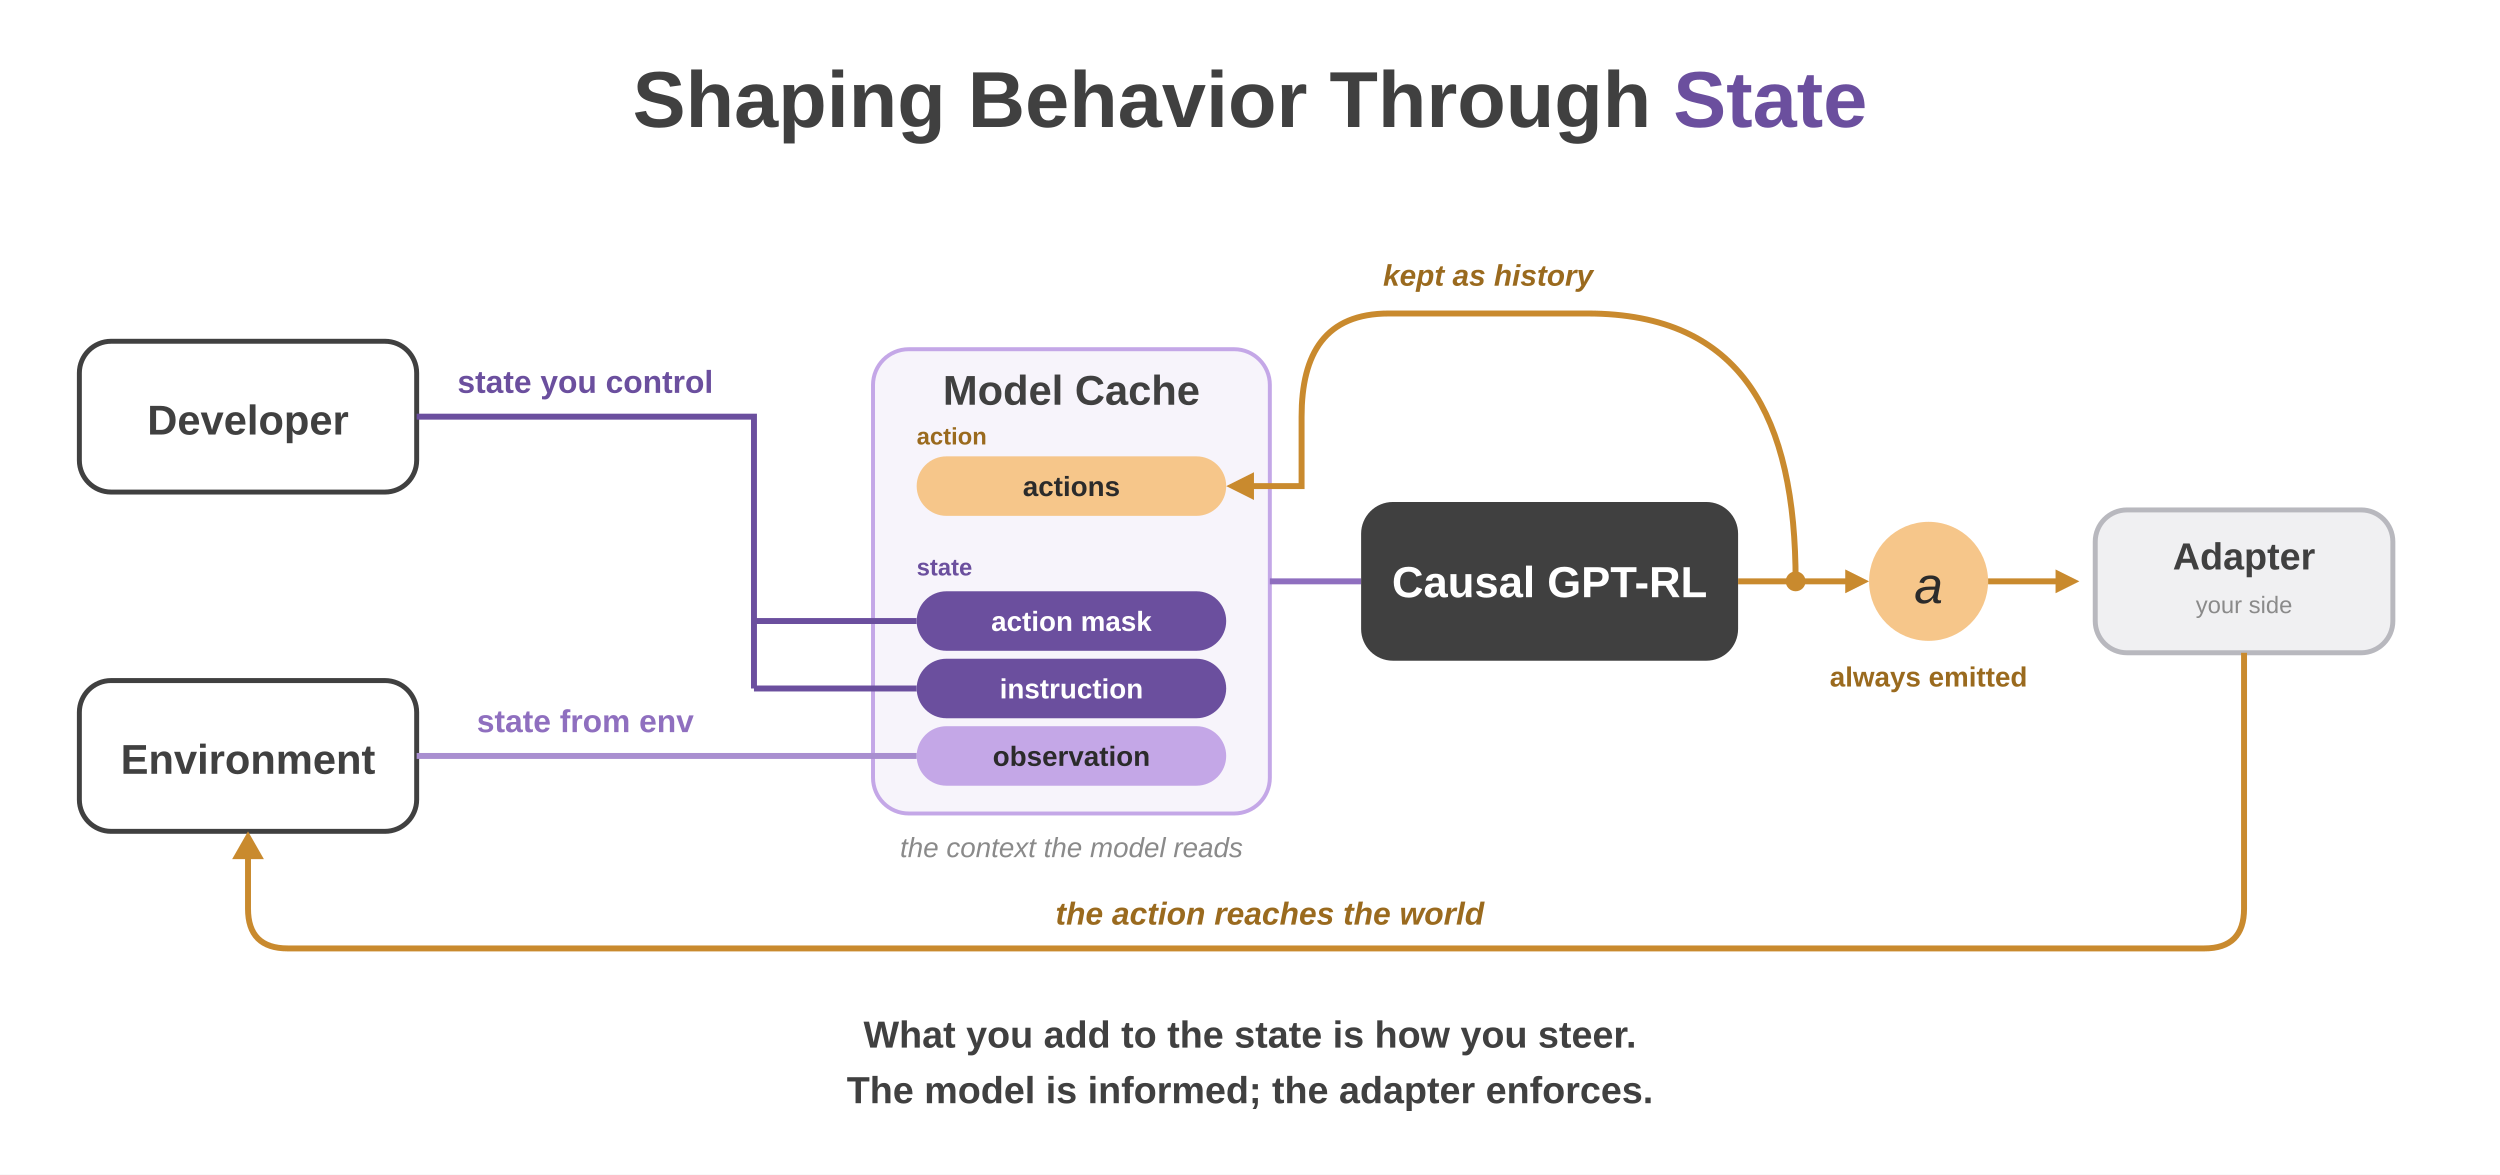
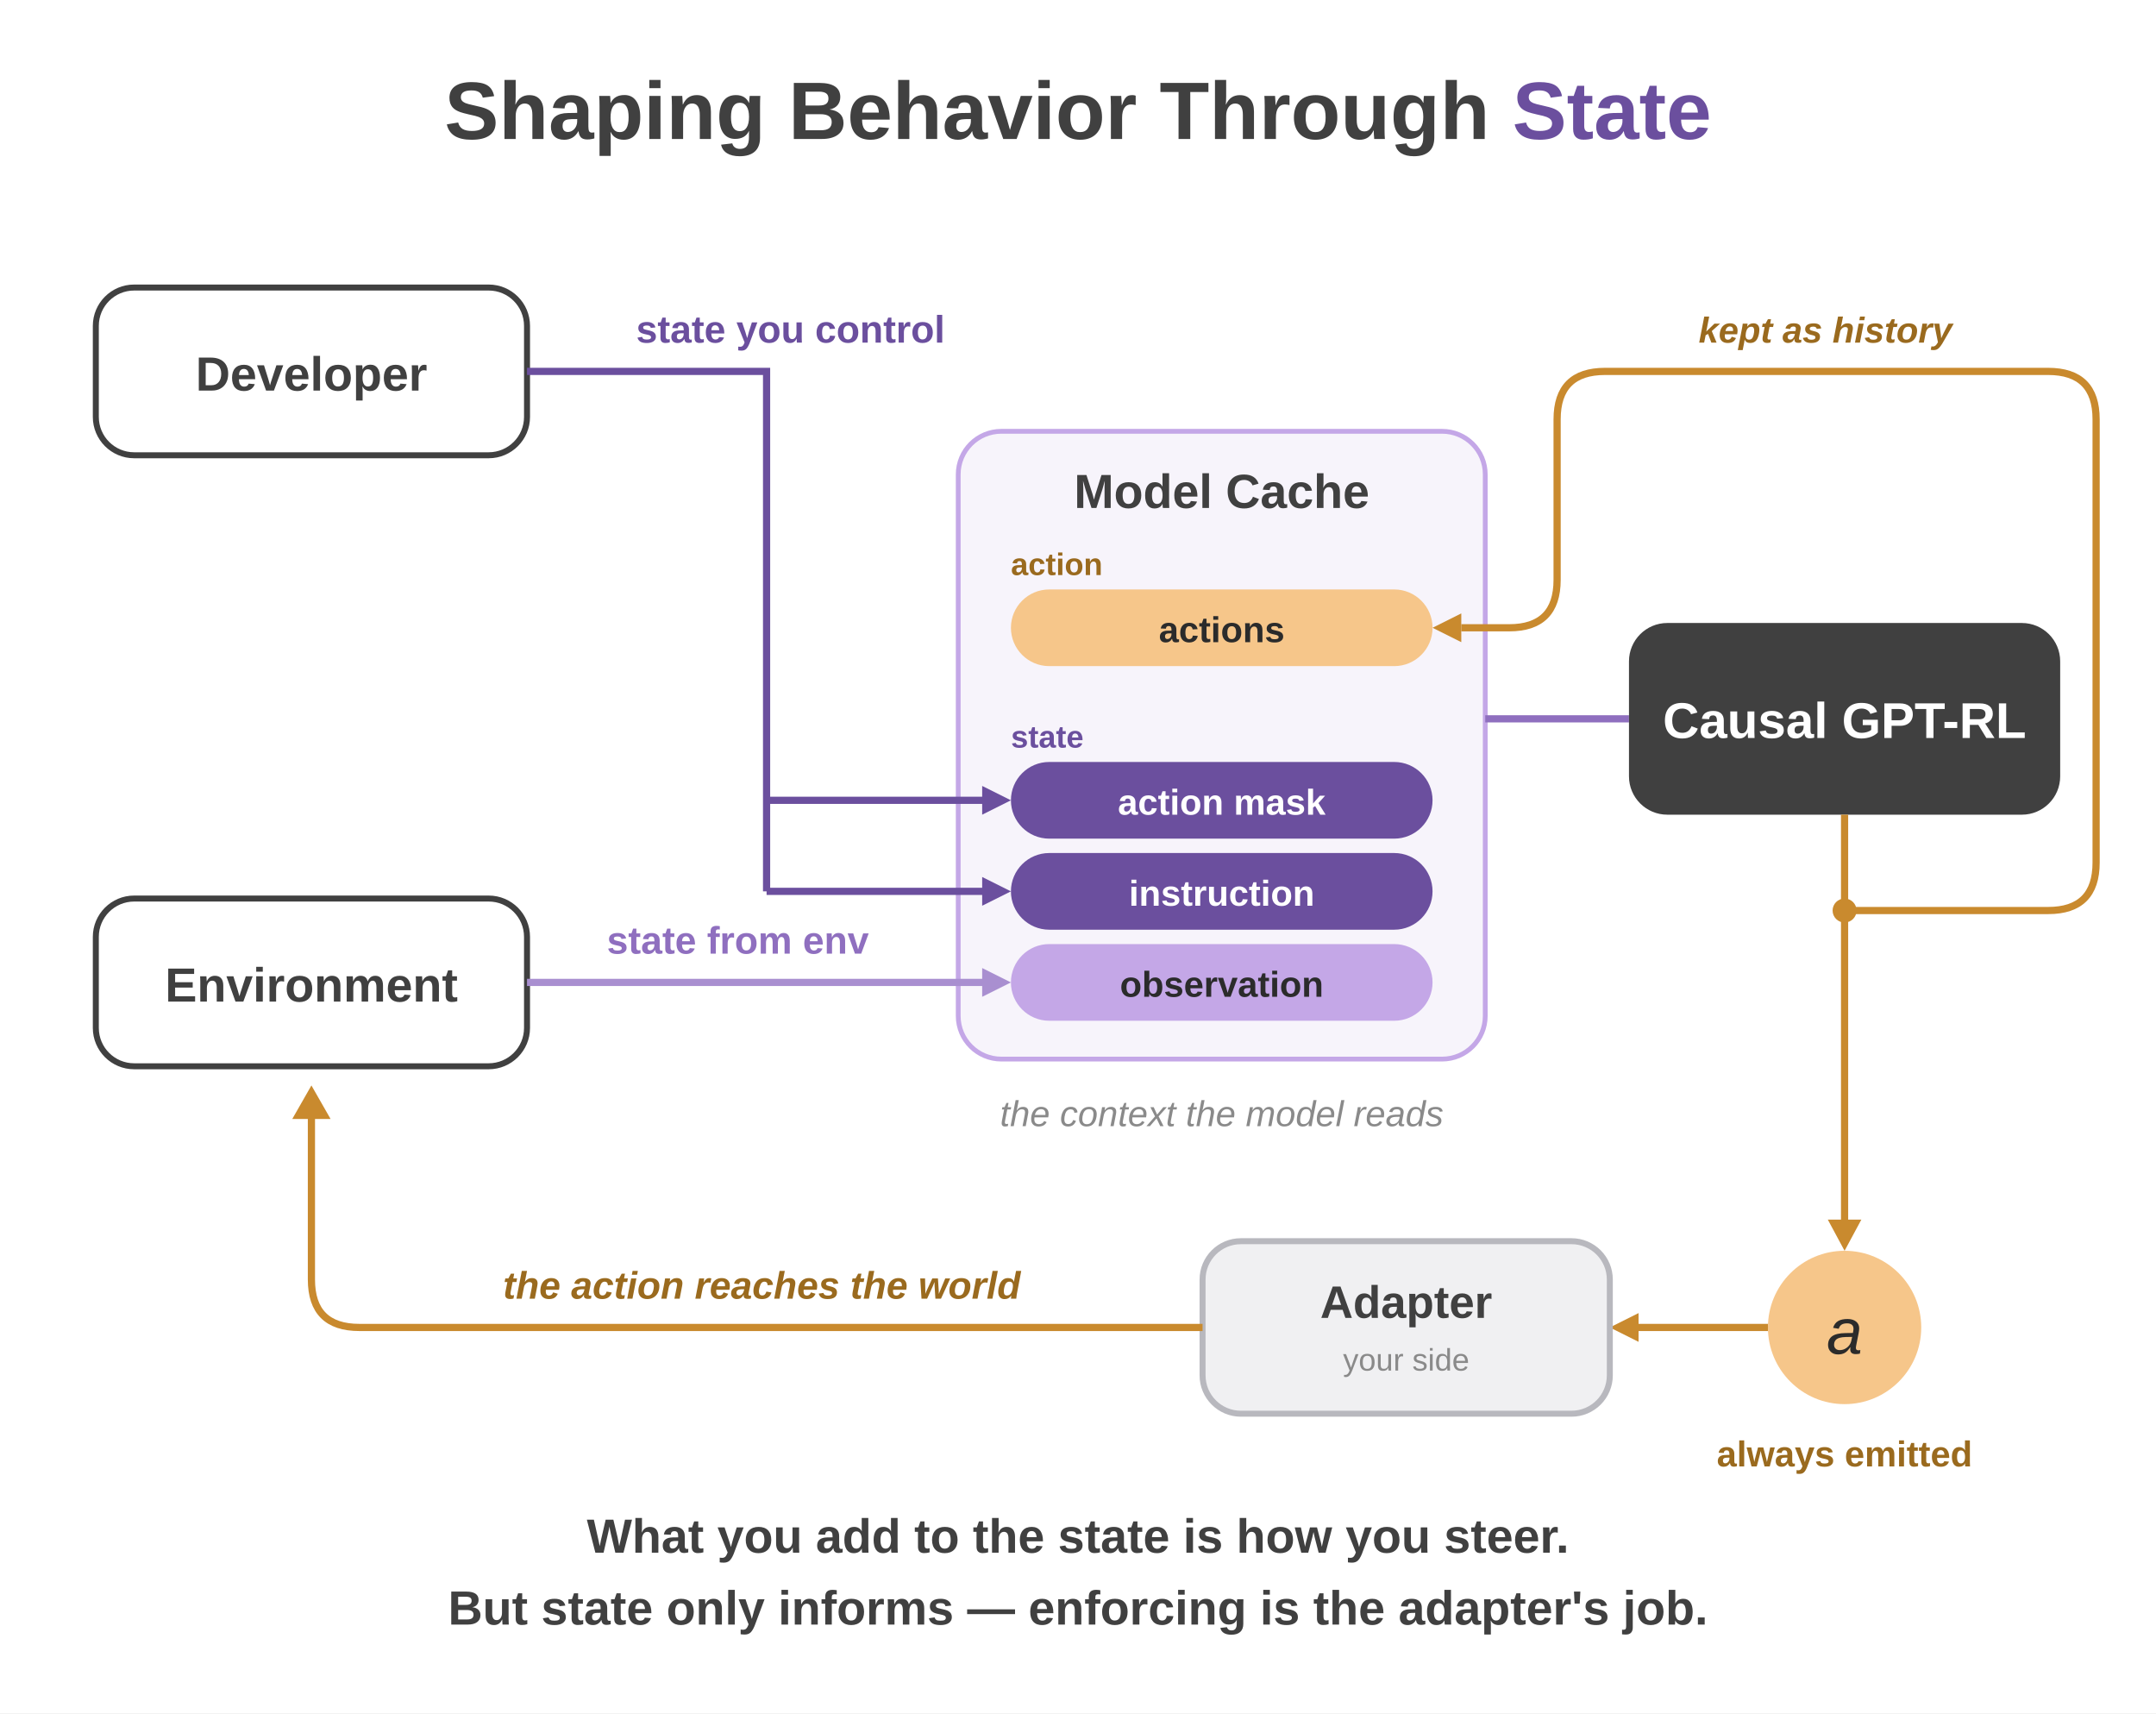
- <svg xmlns="http://www.w3.org/2000/svg" viewBox="0 0 1260 592" width="1260" height="592" font-family="Segoe UI, Arial, sans-serif">
-   <rect width="1260" height="592" fill="#ffffff" />
-   <text x="630" y="64" text-anchor="middle" font-size="40" font-weight="700" fill="#404040">Shaping Behavior Through <tspan fill="#6b4f9e">State</tspan>
+ <svg xmlns="http://www.w3.org/2000/svg" viewBox="0 0 900 715" width="900" height="715" font-family="Segoe UI, Arial, sans-serif">
+   <rect width="900" height="715" fill="#ffffff" />
+   <text x="450" y="58" text-anchor="middle" font-size="34" font-weight="700" fill="#404040">Shaping Behavior Through <tspan fill="#6b4f9e">State</tspan>
  </text>
-   <rect x="440" y="176" width="200" height="234" rx="18" fill="#f7f4fb" stroke="#c4a7e7" stroke-width="2" />
-   <text x="540" y="204" text-anchor="middle" font-size="21" font-weight="700" fill="#404040">Model Cache</text>
-   <text x="462" y="224" text-anchor="start" font-size="12" font-weight="700" fill="#9a6a1e">action</text>
-   <rect x="462" y="230" width="156" height="30" rx="15" fill="#f6c68a" />
-   <text x="540" y="250" text-anchor="middle" font-size="14" font-weight="600" fill="#2b2b2b">actions</text>
-   <text x="462" y="290" text-anchor="start" font-size="12" font-weight="700" fill="#6b4f9e">state</text>
-   <rect x="462" y="298" width="156" height="30" rx="15" fill="#6b4f9e" />
-   <text x="540" y="318" text-anchor="middle" font-size="14" font-weight="600" fill="#ffffff">action mask</text>
-   <rect x="462" y="332" width="156" height="30" rx="15" fill="#6b4f9e" />
-   <text x="540" y="352" text-anchor="middle" font-size="14" font-weight="600" fill="#ffffff">instruction</text>
-   <rect x="462" y="366" width="156" height="30" rx="15" fill="#c4a7e7" />
-   <text x="540" y="386" text-anchor="middle" font-size="14" font-weight="600" fill="#2b2b2b">observation</text>
-   <text x="540" y="432" text-anchor="middle" font-size="14" font-style="italic" fill="#8a8a8a">the context the model reads</text>
-   <rect x="40" y="172" width="170" height="76" rx="16" fill="#ffffff" stroke="#404040" stroke-width="2.5" />
-   <text x="125" y="219" text-anchor="middle" font-size="21" font-weight="700" fill="#404040">Developer</text>
-   <path d="M210 210 H 380 V 347" fill="none" stroke="#6b4f9e" stroke-width="3" />
-   <path d="M380 313 H 462" fill="none" stroke="#6b4f9e" stroke-width="3" />
-   <path d="M380 347 H 462" fill="none" stroke="#6b4f9e" stroke-width="3" />
-   <text x="295" y="198" text-anchor="middle" font-size="16" font-weight="700" fill="#6b4f9e">state you control</text>
-   <rect x="40" y="343" width="170" height="76" rx="16" fill="#ffffff" stroke="#404040" stroke-width="2.5" />
-   <text x="125" y="390" text-anchor="middle" font-size="21" font-weight="700" fill="#404040">Environment</text>
-   <path d="M210 381 H 462" fill="none" stroke="#a98fd0" stroke-width="3" />
-   <text x="295" y="369" text-anchor="middle" font-size="16" font-weight="700" fill="#8f6fbf">state from env</text>
-   <path d="M640 293 H 686" fill="none" stroke="#8f6fbf" stroke-width="3" />
-   <rect x="686" y="253" width="190" height="80" rx="16" fill="#404040" />
-   <text x="781" y="301" text-anchor="middle" font-size="22" font-weight="700" fill="#ffffff">Causal GPT-RL</text>
-   <path d="M876 293 H 934" fill="none" stroke="#c98a2e" stroke-width="3" />
-   <polygon points="942,293 930,287 930,299" fill="#c98a2e" />
-   <path d="M905 293 C 905 210, 878 158, 800 158 H 700 C 668 158, 656 178, 656 210 V 245 H 630" fill="none" stroke="#c98a2e" stroke-width="3" />
-   <polygon points="618,245 632,238 632,252" fill="#c98a2e" />
-   <circle cx="905" cy="293" r="5" fill="#c98a2e" />
-   <text x="750" y="144" text-anchor="middle" font-size="15" font-style="italic" font-weight="600" fill="#9a6a1e">kept as history</text>
-   <circle cx="972" cy="293" r="30" fill="#f6c68a" />
-   <text x="972" y="304" text-anchor="middle" font-size="26" font-style="italic" fill="#2b2b2b">a</text>
-   <text x="972" y="346" text-anchor="middle" font-size="14" font-weight="600" fill="#9a6a1e">always emitted</text>
-   <path d="M1002 293 H 1040" fill="none" stroke="#c98a2e" stroke-width="3" />
-   <polygon points="1048,293 1036,287 1036,299" fill="#c98a2e" />
-   <rect x="1056" y="257" width="150" height="72" rx="16" fill="#f0f0f2" stroke="#b8b8be" stroke-width="2.5" />
-   <text x="1131" y="287" text-anchor="middle" font-size="19" font-weight="700" fill="#404040">Adapter</text>
-   <text x="1131" y="309" text-anchor="middle" font-size="12" fill="#8a8a8a">your side</text>
-   <path d="M1131 329 V 458 Q1131 478 1111 478 H 145 Q125 478 125 458 V 427" fill="none" stroke="#c98a2e" stroke-width="3" />
-   <polygon points="125,419 117,433 133,433" fill="#c98a2e" />
-   <text x="640" y="466" text-anchor="middle" font-size="16" font-style="italic" font-weight="600" fill="#9a6a1e">the action reaches the world</text>
-   <text x="630" y="528" text-anchor="middle" font-size="19" font-weight="700" fill="#404040">What you add to the state is how you steer.</text>
-   <text x="630" y="556" text-anchor="middle" font-size="19" font-weight="700" fill="#404040">The model is informed; the adapter enforces.</text>
+   <rect x="400" y="180" width="220" height="262" rx="18" fill="#f7f4fb" stroke="#c4a7e7" stroke-width="2" />
+   <text x="510" y="212" text-anchor="middle" font-size="20" font-weight="700" fill="#404040">Model Cache</text>
+   <text x="422" y="240" text-anchor="start" font-size="13" font-weight="700" fill="#9a6a1e">action</text>
+   <rect x="422" y="246" width="176" height="32" rx="16" fill="#f6c68a" />
+   <text x="510" y="268" text-anchor="middle" font-size="15" font-weight="600" fill="#2b2b2b">actions</text>
+   <text x="422" y="312" text-anchor="start" font-size="13" font-weight="700" fill="#6b4f9e">state</text>
+   <rect x="422" y="318" width="176" height="32" rx="16" fill="#6b4f9e" />
+   <text x="510" y="340" text-anchor="middle" font-size="15" font-weight="600" fill="#ffffff">action mask</text>
+   <rect x="422" y="356" width="176" height="32" rx="16" fill="#6b4f9e" />
+   <text x="510" y="378" text-anchor="middle" font-size="15" font-weight="600" fill="#ffffff">instruction</text>
+   <rect x="422" y="394" width="176" height="32" rx="16" fill="#c4a7e7" />
+   <text x="510" y="416" text-anchor="middle" font-size="15" font-weight="600" fill="#2b2b2b">observation</text>
+   <text x="510" y="470" text-anchor="middle" font-size="15" font-style="italic" fill="#8a8a8a">the context the model reads</text>
+   <rect x="40" y="120" width="180" height="70" rx="16" fill="#ffffff" stroke="#404040" stroke-width="2.5" />
+   <text x="130" y="163" text-anchor="middle" font-size="20" font-weight="700" fill="#404040">Developer</text>
+   <path d="M220 155 H 320 V 372" fill="none" stroke="#6b4f9e" stroke-width="3" />
+   <path d="M320 334 H 412" fill="none" stroke="#6b4f9e" stroke-width="3" />
+   <polygon points="422,334 410,328 410,340" fill="#6b4f9e" />
+   <path d="M320 372 H 412" fill="none" stroke="#6b4f9e" stroke-width="3" />
+   <polygon points="422,372 410,366 410,378" fill="#6b4f9e" />
+   <text x="330" y="143" text-anchor="middle" font-size="16" font-weight="700" fill="#6b4f9e">state you control</text>
+   <rect x="40" y="375" width="180" height="70" rx="16" fill="#ffffff" stroke="#404040" stroke-width="2.5" />
+   <text x="130" y="418" text-anchor="middle" font-size="20" font-weight="700" fill="#404040">Environment</text>
+   <path d="M220 410 H 412" fill="none" stroke="#a98fd0" stroke-width="3" />
+   <polygon points="422,410 410,404 410,416" fill="#a98fd0" />
+   <text x="308" y="398" text-anchor="middle" font-size="16" font-weight="700" fill="#8f6fbf">state from env</text>
+   <path d="M620 300 H 680" fill="none" stroke="#8f6fbf" stroke-width="3" />
+   <rect x="680" y="260" width="180" height="80" rx="16" fill="#404040" />
+   <text x="770" y="308" text-anchor="middle" font-size="21" font-weight="700" fill="#ffffff">Causal GPT-RL</text>
+   <path d="M770 340 V 512" fill="none" stroke="#c98a2e" stroke-width="3" />
+   <polygon points="770,522 763,509 777,509" fill="#c98a2e" />
+   <path d="M770 380 H 855 Q875 380 875 360 V 175 Q875 155 855 155 H 670 Q650 155 650 175 V 242 Q650 262 630 262 H 610" fill="none" stroke="#c98a2e" stroke-width="3" />
+   <polygon points="598,262 610,256 610,268" fill="#c98a2e" />
+   <circle cx="770" cy="380" r="5" fill="#c98a2e" />
+   <text x="762" y="143" text-anchor="middle" font-size="15" font-style="italic" font-weight="600" fill="#9a6a1e">kept as history</text>
+   <circle cx="770" cy="554" r="32" fill="#f6c68a" />
+   <text x="770" y="565" text-anchor="middle" font-size="27" font-style="italic" fill="#2b2b2b">a</text>
+   <text x="770" y="612" text-anchor="middle" font-size="15" font-weight="600" fill="#9a6a1e">always emitted</text>
+   <path d="M738 554 H 684" fill="none" stroke="#c98a2e" stroke-width="3" />
+   <polygon points="672,554 684,548 684,560" fill="#c98a2e" />
+   <rect x="502" y="518" width="170" height="72" rx="16" fill="#f0f0f2" stroke="#b8b8be" stroke-width="2.5" />
+   <text x="587" y="550" text-anchor="middle" font-size="19" font-weight="700" fill="#404040">Adapter</text>
+   <text x="587" y="572" text-anchor="middle" font-size="13" fill="#8a8a8a">your side</text>
+   <path d="M502 554 H 150 Q130 554 130 534 V 465" fill="none" stroke="#c98a2e" stroke-width="3" />
+   <polygon points="130,453 122,467 138,467" fill="#c98a2e" />
+   <text x="318" y="542" text-anchor="middle" font-size="16" font-style="italic" font-weight="600" fill="#9a6a1e">the action reaches the world</text>
+   <text x="450" y="648" text-anchor="middle" font-size="20" font-weight="700" fill="#404040">What you add to the state is how you steer.</text>
+   <text x="450" y="678" text-anchor="middle" font-size="20" font-weight="700" fill="#404040">But state only informs — enforcing is the adapter's job.</text>
</svg>
